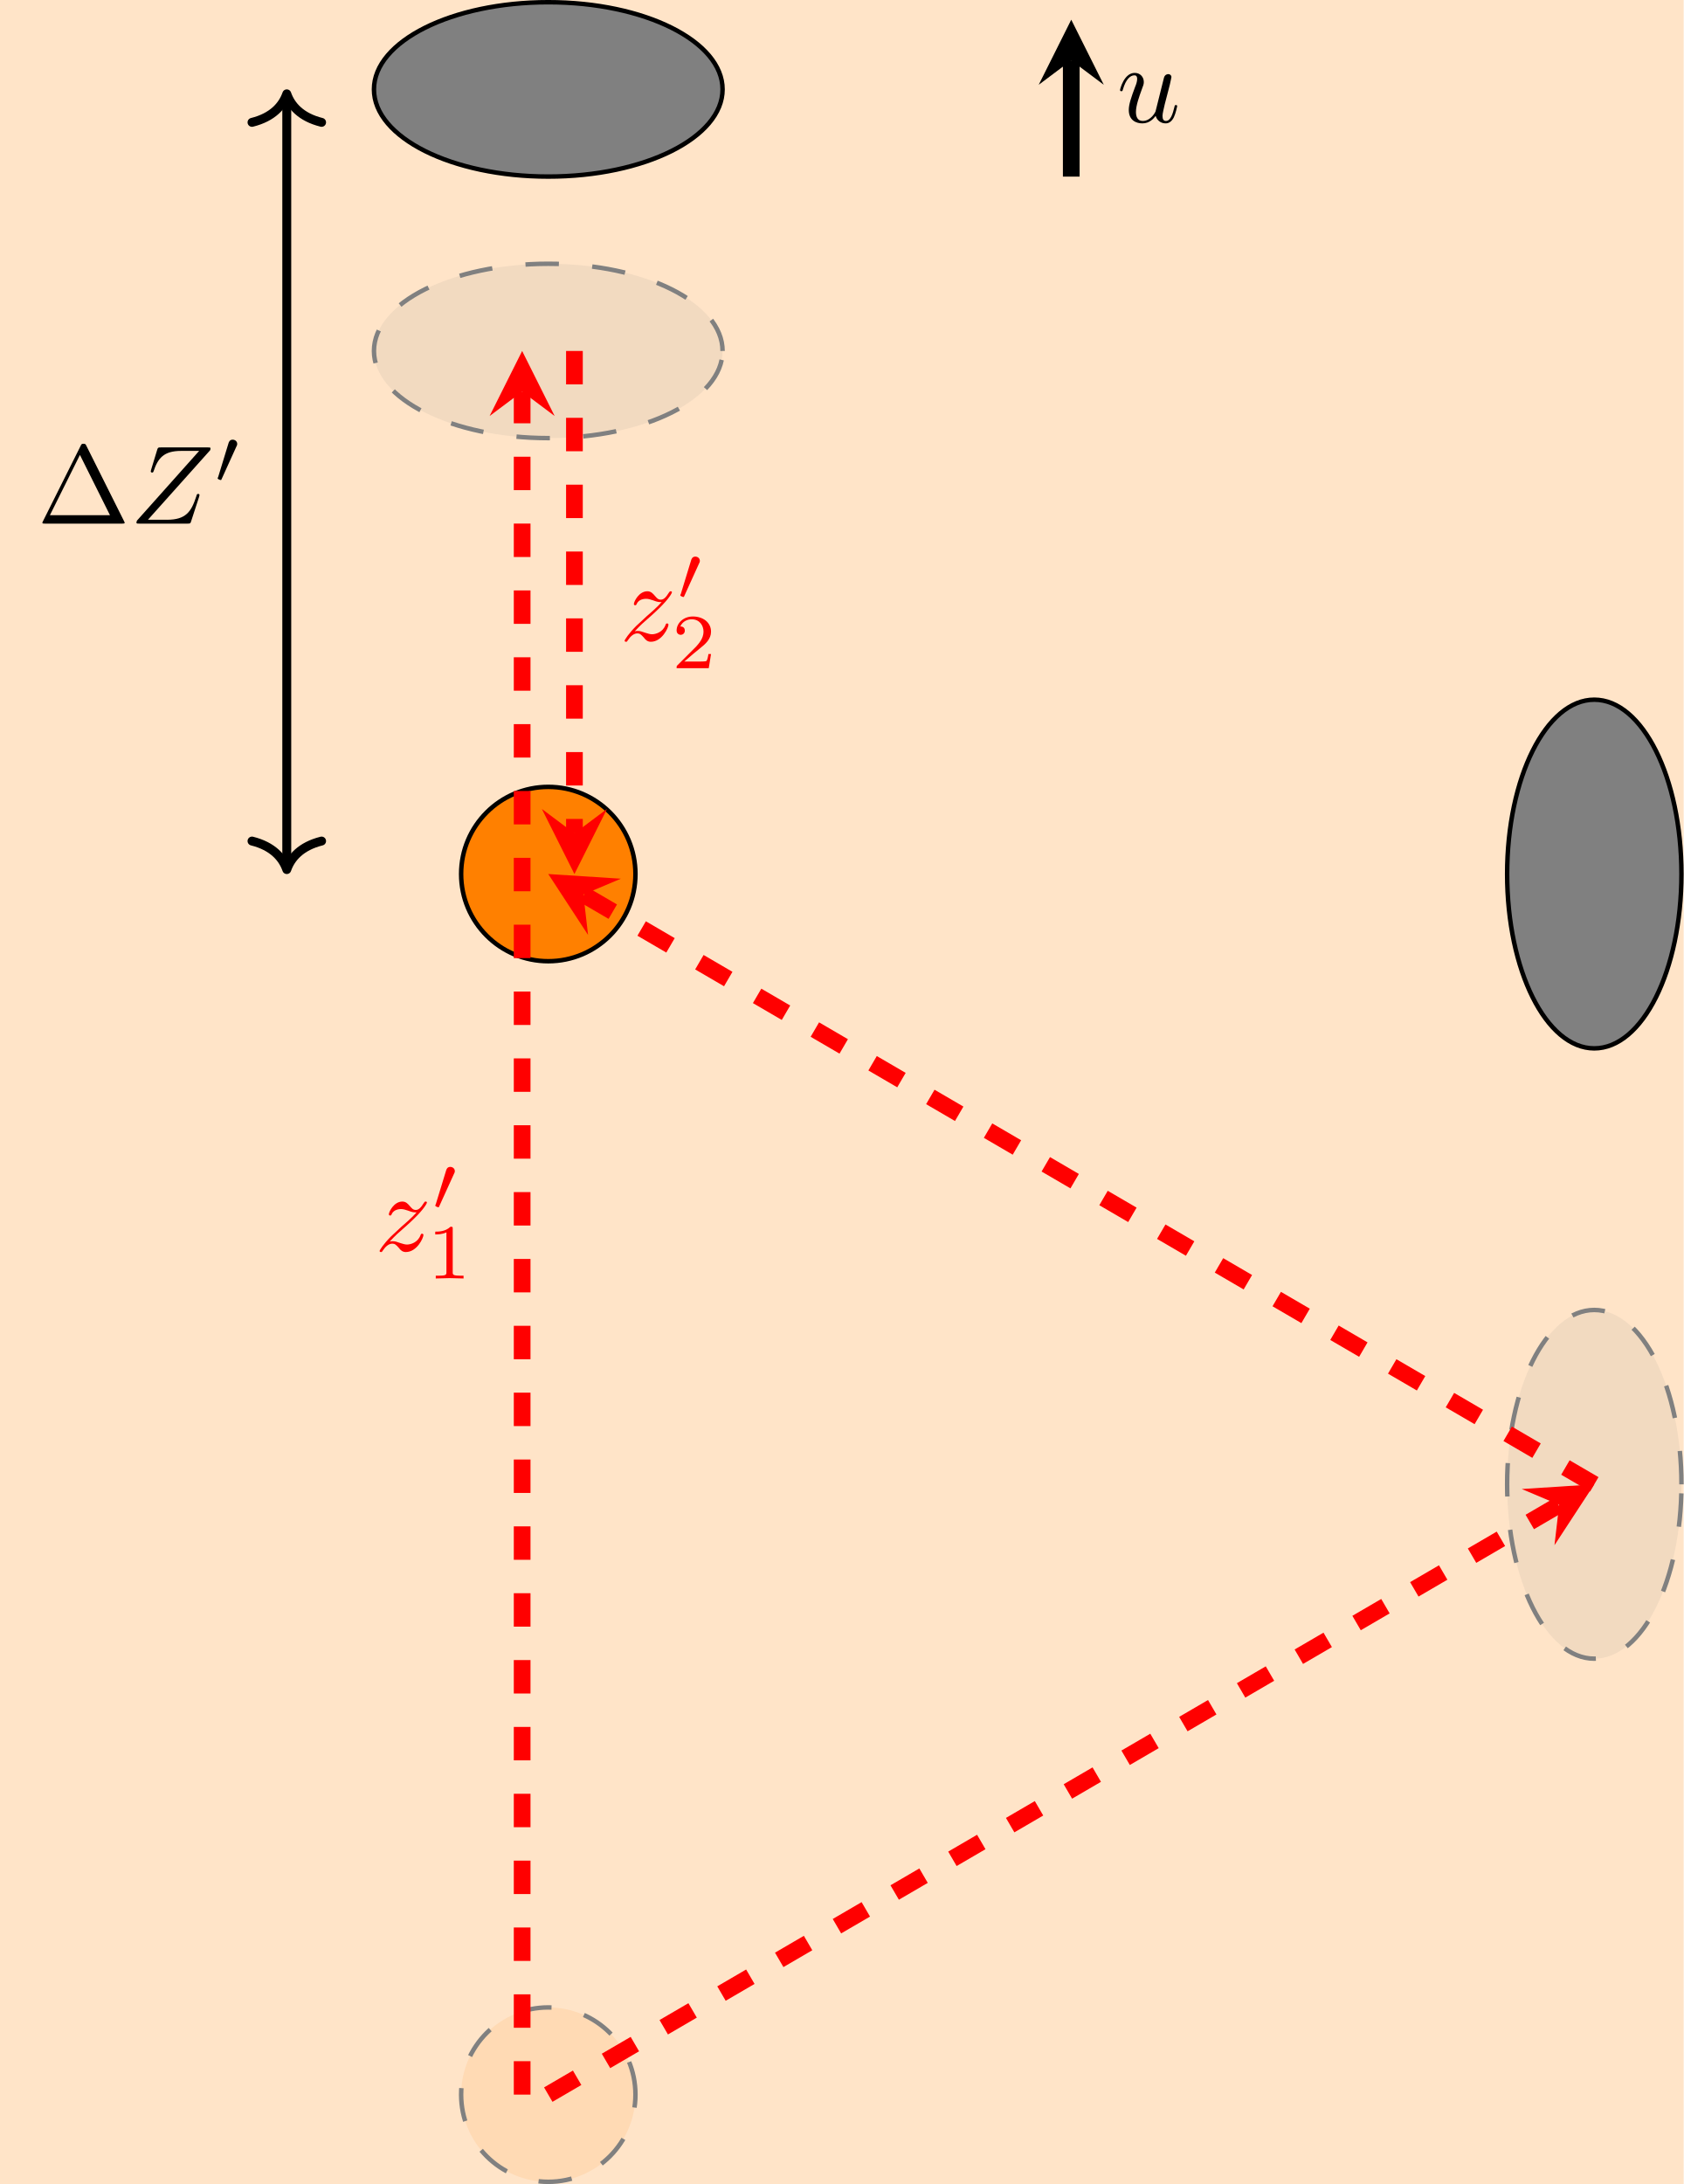
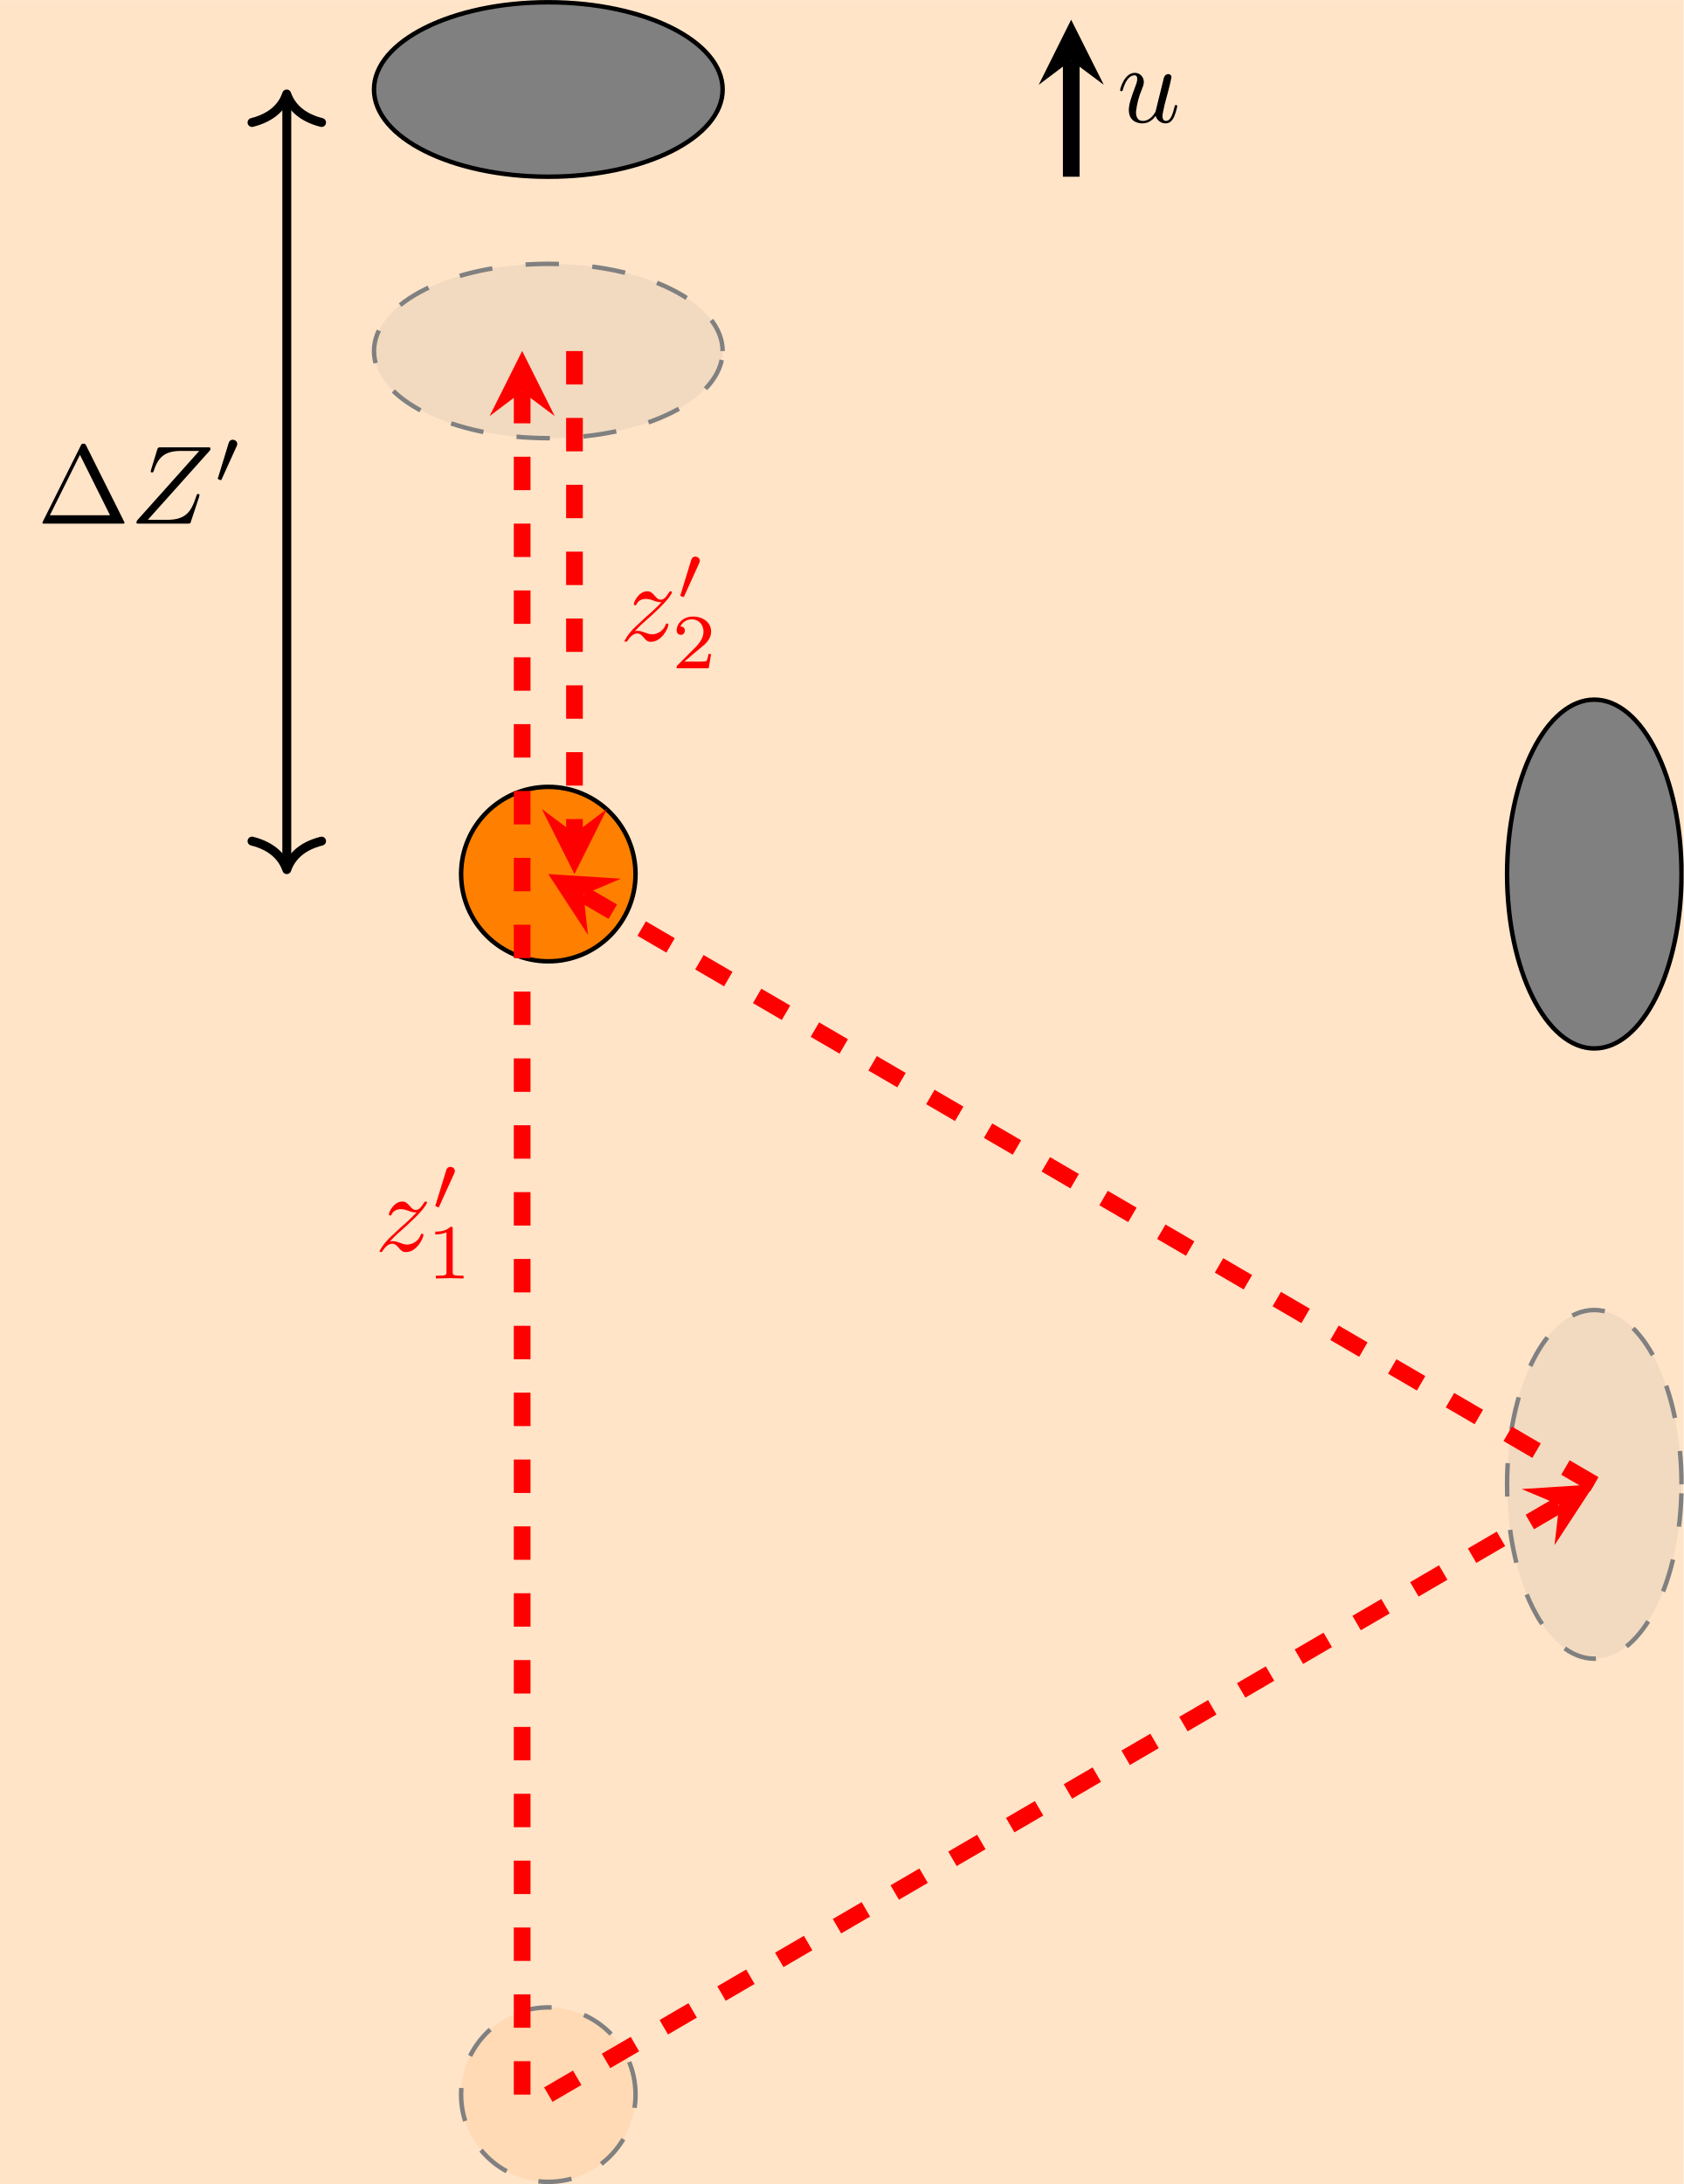
- <svg xmlns="http://www.w3.org/2000/svg" xmlns:xlink="http://www.w3.org/1999/xlink" width="150.581pt" height="195.294pt" viewBox="0 0 150.581 195.294" version="1.1">
+ <svg xmlns="http://www.w3.org/2000/svg" xmlns:xlink="http://www.w3.org/1999/xlink" width="200.77" height="260.39" viewBox="0 0 150.58 195.29">
  <defs>
-     <g>
-       <symbol overflow="visible" id="glyph0-0">
-         <path style="stroke:none;" d="" />
-       </symbol>
-       <symbol overflow="visible" id="glyph0-1">
-         <path style="stroke:none;" d="M 1.328 -0.828 C 1.859 -1.406 2.156 -1.656 2.516 -1.969 C 2.516 -1.969 3.125 -2.5 3.484 -2.859 C 4.438 -3.781 4.656 -4.266 4.656 -4.312 C 4.656 -4.406 4.562 -4.406 4.547 -4.406 C 4.469 -4.406 4.453 -4.391 4.391 -4.297 C 4.094 -3.812 3.891 -3.656 3.656 -3.656 C 3.406 -3.656 3.297 -3.812 3.141 -3.984 C 2.953 -4.203 2.781 -4.406 2.453 -4.406 C 1.703 -4.406 1.25 -3.484 1.25 -3.266 C 1.25 -3.219 1.281 -3.156 1.359 -3.156 C 1.453 -3.156 1.469 -3.203 1.5 -3.266 C 1.688 -3.734 2.266 -3.734 2.344 -3.734 C 2.547 -3.734 2.734 -3.672 2.969 -3.594 C 3.375 -3.438 3.484 -3.438 3.734 -3.438 C 3.375 -3.016 2.547 -2.297 2.359 -2.141 L 1.453 -1.297 C 0.781 -0.625 0.422 -0.062 0.422 0.016 C 0.422 0.109 0.531 0.109 0.547 0.109 C 0.625 0.109 0.641 0.094 0.703 -0.016 C 0.938 -0.375 1.234 -0.641 1.562 -0.641 C 1.781 -0.641 1.891 -0.547 2.141 -0.266 C 2.297 -0.047 2.484 0.109 2.766 0.109 C 3.766 0.109 4.344 -1.156 4.344 -1.422 C 4.344 -1.469 4.297 -1.531 4.219 -1.531 C 4.125 -1.531 4.109 -1.469 4.078 -1.391 C 3.844 -0.75 3.203 -0.562 2.875 -0.562 C 2.688 -0.562 2.5 -0.625 2.297 -0.688 C 1.953 -0.812 1.797 -0.859 1.594 -0.859 C 1.578 -0.859 1.422 -0.859 1.328 -0.828 Z M 1.328 -0.828 " />
-       </symbol>
-       <symbol overflow="visible" id="glyph0-2">
-         <path style="stroke:none;" d="M 7.172 -6.562 C 7.188 -6.609 7.203 -6.656 7.203 -6.719 C 7.203 -6.812 7.156 -6.812 6.953 -6.812 L 2.75 -6.812 C 2.516 -6.812 2.5 -6.797 2.438 -6.609 L 1.891 -4.812 C 1.875 -4.766 1.859 -4.688 1.859 -4.672 C 1.859 -4.672 1.859 -4.562 1.984 -4.562 C 2.078 -4.562 2.094 -4.641 2.109 -4.672 C 2.5 -5.844 3.016 -6.5 4.562 -6.5 L 6.188 -6.5 L 0.625 -0.266 C 0.625 -0.266 0.578 -0.125 0.578 -0.094 C 0.578 0 0.641 0 0.828 0 L 5.156 0 C 5.406 0 5.406 -0.016 5.469 -0.203 L 6.188 -2.406 C 6.188 -2.438 6.219 -2.516 6.219 -2.547 C 6.219 -2.609 6.188 -2.656 6.094 -2.656 C 6 -2.656 5.984 -2.625 5.922 -2.406 C 5.484 -1.062 5 -0.344 3.312 -0.344 L 1.609 -0.344 Z M 7.172 -6.562 " />
-       </symbol>
-       <symbol overflow="visible" id="glyph0-3">
-         <path style="stroke:none;" d="M 3.484 -0.562 C 3.594 -0.156 3.953 0.109 4.375 0.109 C 4.719 0.109 4.953 -0.125 5.109 -0.438 C 5.281 -0.797 5.406 -1.406 5.406 -1.422 C 5.406 -1.531 5.328 -1.531 5.297 -1.531 C 5.188 -1.531 5.188 -1.484 5.156 -1.344 C 5.016 -0.781 4.828 -0.109 4.406 -0.109 C 4.203 -0.109 4.094 -0.234 4.094 -0.562 C 4.094 -0.781 4.219 -1.25 4.297 -1.609 L 4.578 -2.688 C 4.609 -2.828 4.703 -3.203 4.75 -3.359 C 4.797 -3.594 4.891 -3.969 4.891 -4.031 C 4.891 -4.203 4.75 -4.297 4.609 -4.297 C 4.562 -4.297 4.297 -4.281 4.219 -3.953 C 4.031 -3.219 3.594 -1.469 3.469 -0.953 C 3.453 -0.906 3.062 -0.109 2.328 -0.109 C 1.812 -0.109 1.719 -0.562 1.719 -0.922 C 1.719 -1.484 2 -2.266 2.25 -2.953 C 2.375 -3.266 2.422 -3.406 2.422 -3.594 C 2.422 -4.031 2.109 -4.406 1.609 -4.406 C 0.656 -4.406 0.297 -2.953 0.297 -2.875 C 0.297 -2.766 0.391 -2.766 0.406 -2.766 C 0.516 -2.766 0.516 -2.797 0.562 -2.953 C 0.812 -3.812 1.203 -4.188 1.578 -4.188 C 1.672 -4.188 1.828 -4.172 1.828 -3.859 C 1.828 -3.625 1.719 -3.328 1.656 -3.188 C 1.281 -2.188 1.078 -1.578 1.078 -1.094 C 1.078 -0.141 1.766 0.109 2.297 0.109 C 2.953 0.109 3.312 -0.344 3.484 -0.562 Z M 3.484 -0.562 " />
-       </symbol>
-       <symbol overflow="visible" id="glyph1-0">
-         <path style="stroke:none;" d="" />
-       </symbol>
-       <symbol overflow="visible" id="glyph1-1">
-         <path style="stroke:none;" d="M 2.016 -3.297 C 2.078 -3.406 2.078 -3.469 2.078 -3.516 C 2.078 -3.734 1.891 -3.891 1.672 -3.891 C 1.406 -3.891 1.328 -3.672 1.297 -3.562 L 0.375 -0.547 C 0.359 -0.531 0.328 -0.453 0.328 -0.438 C 0.328 -0.359 0.547 -0.281 0.609 -0.281 C 0.656 -0.281 0.656 -0.297 0.703 -0.406 Z M 2.016 -3.297 " />
-       </symbol>
-       <symbol overflow="visible" id="glyph2-0">
-         <path style="stroke:none;" d="" />
-       </symbol>
-       <symbol overflow="visible" id="glyph2-1">
-         <path style="stroke:none;" d="M 2.328 -4.438 C 2.328 -4.625 2.328 -4.625 2.125 -4.625 C 1.672 -4.188 1.047 -4.188 0.766 -4.188 L 0.766 -3.938 C 0.922 -3.938 1.391 -3.938 1.766 -4.125 L 1.766 -0.578 C 1.766 -0.344 1.766 -0.25 1.078 -0.25 L 0.812 -0.25 L 0.812 0 C 0.938 0 1.797 -0.031 2.047 -0.031 C 2.266 -0.031 3.141 0 3.297 0 L 3.297 -0.25 L 3.031 -0.25 C 2.328 -0.25 2.328 -0.344 2.328 -0.578 Z M 2.328 -4.438 " />
-       </symbol>
-       <symbol overflow="visible" id="glyph2-2">
-         <path style="stroke:none;" d="M 3.516 -1.266 L 3.281 -1.266 C 3.266 -1.109 3.188 -0.703 3.094 -0.641 C 3.047 -0.594 2.516 -0.594 2.406 -0.594 L 1.125 -0.594 C 1.859 -1.234 2.109 -1.438 2.516 -1.766 C 3.031 -2.172 3.516 -2.609 3.516 -3.266 C 3.516 -4.109 2.781 -4.625 1.891 -4.625 C 1.031 -4.625 0.438 -4.016 0.438 -3.375 C 0.438 -3.031 0.734 -2.984 0.812 -2.984 C 0.969 -2.984 1.172 -3.109 1.172 -3.359 C 1.172 -3.484 1.125 -3.734 0.766 -3.734 C 0.984 -4.219 1.453 -4.375 1.781 -4.375 C 2.484 -4.375 2.844 -3.828 2.844 -3.266 C 2.844 -2.656 2.406 -2.188 2.188 -1.938 L 0.516 -0.266 C 0.438 -0.203 0.438 -0.188 0.438 0 L 3.312 0 Z M 3.516 -1.266 " />
-       </symbol>
-       <symbol overflow="visible" id="glyph3-0">
-         <path style="stroke:none;" d="" />
-       </symbol>
-       <symbol overflow="visible" id="glyph3-1">
-         <path style="stroke:none;" d="M 4.406 -6.953 C 4.344 -7.094 4.312 -7.141 4.141 -7.141 C 3.984 -7.141 3.953 -7.094 3.891 -6.953 L 0.516 -0.203 C 0.469 -0.109 0.469 -0.094 0.469 -0.078 C 0.469 0 0.531 0 0.688 0 L 7.609 0 C 7.766 0 7.828 0 7.828 -0.078 C 7.828 -0.094 7.828 -0.109 7.781 -0.203 Z M 3.828 -6.141 L 6.516 -0.75 L 1.141 -0.75 Z M 3.828 -6.141 " />
-       </symbol>
-     </g>
-     <clipPath id="clip1">
-       <path d="M 0 0 L 150.582 0 L 150.582 195.293 L 0 195.293 Z M 0 0 " />
+     <clipPath id="a">
+       <path d="M0 0h150.58v195.3H0Zm0 0" />
    </clipPath>
-     <clipPath id="clip2">
-       <path d="M 134 62 L 150.582 62 L 150.582 94 L 134 94 Z M 134 62 " />
+     <clipPath id="b">
+       <path d="M134 62h16.58v32H134Zm0 0" />
    </clipPath>
-     <clipPath id="clip3">
-       <path d="M 129 56 L 150.582 56 L 150.582 100 L 129 100 Z M 129 56 " />
+     <clipPath id="c">
+       <path d="M129 56h21.58v44H129Zm0 0" />
    </clipPath>
-     <clipPath id="clip4">
-       <path d="M 41 179 L 57 179 L 57 195.293 L 41 195.293 Z M 41 179 " />
+     <clipPath id="d">
+       <path d="M41 179h16v16.3H41Zm0 0" />
    </clipPath>
-     <clipPath id="clip5">
-       <path d="M 35 173 L 63 173 L 63 195.293 L 35 195.293 Z M 35 173 " />
+     <clipPath id="e">
+       <path d="M35 173h28v22.3H35Zm0 0" />
    </clipPath>
-     <clipPath id="clip6">
-       <path d="M 134 117 L 150.582 117 L 150.582 149 L 134 149 Z M 134 117 " />
+     <clipPath id="f">
+       <path d="M134 117h16.58v32H134Zm0 0" />
    </clipPath>
-     <clipPath id="clip7">
-       <path d="M 129 111 L 150.582 111 L 150.582 154 L 129 154 Z M 129 111 " />
+     <clipPath id="g">
+       <path d="M129 111h21.58v43H129Zm0 0" />
    </clipPath>
-     <clipPath id="clip8">
-       <path d="M 27 113 L 150.582 113 L 150.582 195.293 L 27 195.293 Z M 27 113 " />
+     <clipPath id="l">
+       <path d="M27 113h123.58v82.3H27Zm0 0" />
    </clipPath>
-     <clipPath id="clip9">
-       <path d="M 31 58 L 150.582 58 L 150.582 154 L 31 154 Z M 31 58 " />
+     <clipPath id="m">
+       <path d="M31 58h119.58v96H31Zm0 0" />
    </clipPath>
+     <symbol id="h" overflow="visible">
+       <path d="M1.33-.83c.53-.58.83-.83 1.19-1.14 0 0 .6-.53.96-.89.96-.92 1.18-1.4 1.18-1.45 0-.1-.1-.1-.11-.1-.08 0-.1.02-.16.11-.3.49-.5.64-.73.64-.25 0-.36-.15-.52-.32-.19-.22-.36-.43-.69-.43-.75 0-1.2.93-1.2 1.14q0 .1.1.11c.1 0 .12-.04.15-.1.19-.47.77-.47.84-.47q.3.01.63.14c.4.15.51.15.76.15a16 16 0 0 1-1.37 1.3l-.9.84A5 5 0 0 0 .41.02C.42.1.53.1.55.1Q.64.13.7-.02c.24-.35.53-.62.86-.62.22 0 .33.1.58.37.16.22.34.38.63.38 1 0 1.57-1.27 1.57-1.53q0-.1-.12-.11c-.1 0-.11.06-.14.14-.24.64-.88.83-1.2.83Q2.59-.57 2.3-.7c-.35-.12-.5-.17-.7-.17-.02 0-.18 0-.27.03m0 0" style="stroke:none" />
+     </symbol>
+     <symbol id="o" overflow="visible">
+       <path d="M7.17-6.56q.03-.07.03-.16c0-.1-.04-.1-.25-.1h-4.2c-.23 0-.25.02-.31.21l-.55 1.8-.03.14s0 .1.12.1c.1 0 .11-.07.13-.1C2.5-5.84 3-6.5 4.56-6.5H6.2L.63-.27l-.05.18c0 .09.06.09.25.09h4.33c.25 0 .25-.02.3-.2l.73-2.2.03-.15q.01-.1-.13-.1c-.09 0-.1.02-.17.24C5.48-1.06 5-.34 3.32-.34H1.6Zm0 0" style="stroke:none" />
+     </symbol>
+     <symbol id="p" overflow="visible">
+       <path d="M3.48-.56c.11.4.47.67.9.67.34 0 .57-.23.73-.55a5 5 0 0 0 .3-.98c0-.11-.08-.11-.11-.11-.11 0-.11.05-.14.19-.14.56-.33 1.23-.75 1.23-.2 0-.32-.12-.32-.45 0-.22.13-.69.2-1.05l.29-1.08.17-.67c.05-.23.14-.6.14-.67 0-.17-.14-.27-.28-.27-.05 0-.31.02-.4.35l-.74 3c-.02.04-.4.84-1.14.84-.52 0-.61-.45-.61-.81a7 7 0 0 1 .53-2.03c.13-.32.17-.46.17-.64a.8.8 0 0 0-.81-.82C.66-4.4.3-2.95.3-2.87c0 .1.1.1.1.1.12 0 .12-.03.16-.18.25-.86.64-1.24 1.02-1.24.1 0 .25.02.25.33 0 .23-.11.53-.17.67-.38 1-.58 1.61-.58 2.1 0 .95.69 1.2 1.22 1.2.65 0 1.01-.45 1.18-.67m0 0" style="stroke:none" />
+     </symbol>
+     <symbol id="i" overflow="visible">
+       <path d="M2.02-3.3q.07-.15.06-.22c0-.21-.19-.37-.4-.37-.27 0-.35.22-.38.33L.38-.55l-.05.11c0 .08.22.16.28.16.05 0 .05-.02.1-.13Zm0 0" style="stroke:none" />
+     </symbol>
+     <symbol id="j" overflow="visible">
+       <path d="M2.33-4.44c0-.18 0-.18-.2-.18-.46.43-1.08.43-1.36.43v.25c.15 0 .62 0 1-.19v3.55c0 .24 0 .33-.7.33H.82V0l1.24-.03L3.3 0v-.25h-.27c-.7 0-.7-.1-.7-.33Zm0 0" style="stroke:none" />
+     </symbol>
+     <symbol id="k" overflow="visible">
+       <path d="M3.52-1.27h-.24c-.01.16-.1.57-.19.63-.04.05-.57.05-.68.05H1.13c.73-.64.98-.85 1.39-1.18.51-.4 1-.84 1-1.5 0-.84-.74-1.35-1.63-1.35-.86 0-1.45.6-1.45 1.25 0 .34.3.39.37.39.16 0 .36-.13.36-.38 0-.12-.04-.37-.4-.37a1.1 1.1 0 0 1 1.01-.64c.7 0 1.06.54 1.06 1.1 0 .61-.43 1.08-.65 1.33L.52-.27C.44-.2.44-.19.44 0H3.3Zm0 0" style="stroke:none" />
+     </symbol>
+     <symbol id="n" overflow="visible">
+       <path d="M4.4-6.95c-.06-.14-.09-.2-.26-.2-.16 0-.19.06-.25.2L.52-.2l-.05.12c0 .08.06.08.22.08H7.6c.16 0 .22 0 .22-.08q.01 0-.05-.12Zm-.57.8 2.69 5.4H1.14Zm0 0" style="stroke:none" />
+     </symbol>
  </defs>
-   <g id="surface1">
-     <g clip-path="url(#clip1)" clip-rule="nonzero">
-       <path style=" stroke:none;fill-rule:nonzero;fill:rgb(100%,89.412%,78.432%);fill-opacity:1;" d="M 0 195.293 L 150.582 195.293 L 150.582 0 L 0 0 Z M 0 195.293 " />
-     </g>
-     <path style="fill-rule:nonzero;fill:rgb(100%,50%,0%);fill-opacity:1;stroke-width:0.399;stroke-linecap:butt;stroke-linejoin:miter;stroke:rgb(0%,0%,0%);stroke-opacity:1;stroke-miterlimit:10;" d="M 7.796 0.001 C 7.796 4.305 4.304 7.794 -0.001 7.794 C -4.306 7.794 -7.794 4.305 -7.794 0.001 C -7.794 -4.304 -4.306 -7.796 -0.001 -7.796 C 4.304 -7.796 7.796 -4.304 7.796 0.001 Z M 7.796 0.001 " transform="matrix(1,0,0,-1,49.036,78.157)" />
-     <g clip-path="url(#clip2)" clip-rule="nonzero">
-       <path style=" stroke:none;fill-rule:nonzero;fill:rgb(50%,50%,50%);fill-opacity:1;" d="M 150.383 78.156 C 150.383 69.547 146.895 62.566 142.586 62.566 C 138.281 62.566 134.793 69.547 134.793 78.156 C 134.793 86.77 138.281 93.746 142.586 93.746 C 146.895 93.746 150.383 86.77 150.383 78.156 Z M 150.383 78.156 " />
-     </g>
-     <g clip-path="url(#clip3)" clip-rule="nonzero">
-       <path style="fill:none;stroke-width:0.399;stroke-linecap:butt;stroke-linejoin:miter;stroke:rgb(0%,0%,0%);stroke-opacity:1;stroke-miterlimit:10;" d="M 101.347 0.001 C 101.347 8.61 97.859 15.591 93.55 15.591 C 89.245 15.591 85.757 8.61 85.757 0.001 C 85.757 -8.613 89.245 -15.589 93.55 -15.589 C 97.859 -15.589 101.347 -8.613 101.347 0.001 Z M 101.347 0.001 " transform="matrix(1,0,0,-1,49.036,78.157)" />
-     </g>
-     <path style="fill-rule:nonzero;fill:rgb(50%,50%,50%);fill-opacity:1;stroke-width:0.399;stroke-linecap:butt;stroke-linejoin:miter;stroke:rgb(0%,0%,0%);stroke-opacity:1;stroke-miterlimit:10;" d="M 15.589 70.165 C 15.589 74.469 8.612 77.958 -0.001 77.958 C -8.61 77.958 -15.591 74.469 -15.591 70.165 C -15.591 65.86 -8.61 62.368 -0.001 62.368 C 8.612 62.368 15.589 65.86 15.589 70.165 Z M 15.589 70.165 " transform="matrix(1,0,0,-1,49.036,78.157)" />
-     <g clip-path="url(#clip4)" clip-rule="nonzero">
-       <path style=" stroke:none;fill-rule:nonzero;fill:rgb(100%,50%,0%);fill-opacity:0.1;" d="M 56.832 187.301 C 56.832 182.996 53.34 179.504 49.035 179.504 C 44.73 179.504 41.242 182.996 41.242 187.301 C 41.242 191.605 44.73 195.098 49.035 195.098 C 53.34 195.098 56.832 191.605 56.832 187.301 Z M 56.832 187.301 " />
-     </g>
-     <g clip-path="url(#clip5)" clip-rule="nonzero">
-       <path style="fill:none;stroke-width:0.399;stroke-linecap:butt;stroke-linejoin:miter;stroke:rgb(50%,50%,50%);stroke-opacity:1;stroke-dasharray:2.989,2.989;stroke-miterlimit:10;" d="M 7.796 -109.144 C 7.796 -104.839 4.304 -101.347 -0.001 -101.347 C -4.306 -101.347 -7.794 -104.839 -7.794 -109.144 C -7.794 -113.448 -4.306 -116.941 -0.001 -116.941 C 4.304 -116.941 7.796 -113.448 7.796 -109.144 Z M 7.796 -109.144 " transform="matrix(1,0,0,-1,49.036,78.157)" />
-     </g>
-     <g clip-path="url(#clip6)" clip-rule="nonzero">
-       <path style=" stroke:none;fill-rule:nonzero;fill:rgb(50%,50%,50%);fill-opacity:0.1;" d="M 150.383 132.73 C 150.383 124.117 146.895 117.137 142.586 117.137 C 138.281 117.137 134.793 124.117 134.793 132.73 C 134.793 141.34 138.281 148.32 142.586 148.32 C 146.895 148.32 150.383 141.34 150.383 132.73 Z M 150.383 132.73 " />
-     </g>
-     <g clip-path="url(#clip7)" clip-rule="nonzero">
-       <path style="fill:none;stroke-width:0.399;stroke-linecap:butt;stroke-linejoin:miter;stroke:rgb(50%,50%,50%);stroke-opacity:1;stroke-dasharray:2.989,2.989;stroke-miterlimit:10;" d="M 101.347 -54.573 C 101.347 -45.96 97.859 -38.98 93.55 -38.98 C 89.245 -38.98 85.757 -45.96 85.757 -54.573 C 85.757 -63.183 89.245 -70.163 93.55 -70.163 C 97.859 -70.163 101.347 -63.183 101.347 -54.573 Z M 101.347 -54.573 " transform="matrix(1,0,0,-1,49.036,78.157)" />
-     </g>
-     <path style="fill-rule:nonzero;fill:rgb(50%,50%,50%);fill-opacity:0.1;stroke-width:0.399;stroke-linecap:butt;stroke-linejoin:miter;stroke:rgb(50%,50%,50%);stroke-opacity:1;stroke-dasharray:2.989,2.989;stroke-miterlimit:10;" d="M 15.589 46.774 C 15.589 51.083 8.612 54.571 -0.001 54.571 C -8.61 54.571 -15.591 51.083 -15.591 46.774 C -15.591 42.469 -8.61 38.981 -0.001 38.981 C 8.612 38.981 15.589 42.469 15.589 46.774 Z M 15.589 46.774 " transform="matrix(1,0,0,-1,49.036,78.157)" />
-     <path style="fill:none;stroke-width:1.494;stroke-linecap:butt;stroke-linejoin:miter;stroke:rgb(100%,0%,0%);stroke-opacity:1;stroke-dasharray:2.989,2.989;stroke-miterlimit:10;" d="M -2.337 -109.144 L -2.337 43.137 " transform="matrix(1,0,0,-1,49.036,78.157)" />
-     <path style=" stroke:none;fill-rule:nonzero;fill:rgb(100%,0%,0%);fill-opacity:1;" d="M 46.699 31.383 L 43.789 37.199 L 46.699 35.02 L 49.605 37.199 " />
-     <g style="fill:rgb(100%,0%,0%);fill-opacity:1;">
-       <use xlink:href="#glyph0-1" x="33.528" y="111.849" />
-     </g>
-     <g style="fill:rgb(100%,0%,0%);fill-opacity:1;">
-       <use xlink:href="#glyph1-1" x="38.599" y="108.234" />
-     </g>
-     <g style="fill:rgb(100%,0%,0%);fill-opacity:1;">
-       <use xlink:href="#glyph2-1" x="38.161" y="114.322" />
-     </g>
-     <path style="fill:none;stroke-width:1.494;stroke-linecap:butt;stroke-linejoin:miter;stroke:rgb(100%,0%,0%);stroke-opacity:1;stroke-dasharray:2.989,2.989;stroke-miterlimit:10;" d="M 2.339 46.774 L 2.339 3.637 " transform="matrix(1,0,0,-1,49.036,78.157)" />
-     <path style=" stroke:none;fill-rule:nonzero;fill:rgb(100%,0%,0%);fill-opacity:1;" d="M 51.375 78.156 L 54.285 72.34 L 51.375 74.52 L 48.465 72.34 " />
-     <g style="fill:rgb(100%,0%,0%);fill-opacity:1;">
-       <use xlink:href="#glyph0-1" x="55.442" y="57.278" />
-     </g>
-     <g style="fill:rgb(100%,0%,0%);fill-opacity:1;">
-       <use xlink:href="#glyph1-1" x="60.514" y="53.663" />
-     </g>
-     <g style="fill:rgb(100%,0%,0%);fill-opacity:1;">
-       <use xlink:href="#glyph2-2" x="60.076" y="59.751" />
-     </g>
-     <g clip-path="url(#clip8)" clip-rule="nonzero">
-       <path style="fill:none;stroke-width:1.494;stroke-linecap:butt;stroke-linejoin:miter;stroke:rgb(100%,0%,0%);stroke-opacity:1;stroke-dasharray:2.989,2.989;stroke-miterlimit:10;" d="M -0.001 -109.144 L 90.409 -56.406 " transform="matrix(1,0,0,-1,49.036,78.157)" />
-     </g>
-     <path style=" stroke:none;fill-rule:nonzero;fill:rgb(100%,0%,0%);fill-opacity:1;" d="M 142.586 132.73 L 136.098 133.148 L 139.445 134.562 L 139.027 138.172 " />
-     <g clip-path="url(#clip9)" clip-rule="nonzero">
-       <path style="fill:none;stroke-width:1.494;stroke-linecap:butt;stroke-linejoin:miter;stroke:rgb(100%,0%,0%);stroke-opacity:1;stroke-dasharray:2.989,2.989;stroke-miterlimit:10;" d="M 93.55 -54.573 L 3.14 -1.831 " transform="matrix(1,0,0,-1,49.036,78.157)" />
-     </g>
-     <path style=" stroke:none;fill-rule:nonzero;fill:rgb(100%,0%,0%);fill-opacity:1;" d="M 49.035 78.156 L 52.594 83.602 L 52.176 79.988 L 55.527 78.574 " />
-     <path style="fill:none;stroke-width:0.797;stroke-linecap:butt;stroke-linejoin:miter;stroke:rgb(0%,0%,0%);stroke-opacity:1;stroke-miterlimit:10;" d="M -23.388 0.798 L -23.388 69.368 " transform="matrix(1,0,0,-1,49.036,78.157)" />
-     <path style="fill:none;stroke-width:0.797;stroke-linecap:round;stroke-linejoin:round;stroke:rgb(0%,0%,0%);stroke-opacity:1;stroke-miterlimit:10;" d="M -2.551 3.112 C -2.083 1.245 -1.048 0.362 -0.001 -0.001 C -1.048 -0.365 -2.083 -1.244 -2.551 -3.111 " transform="matrix(0,1,1,0,25.64977,77.7585)" />
-     <path style="fill:none;stroke-width:0.797;stroke-linecap:round;stroke-linejoin:round;stroke:rgb(0%,0%,0%);stroke-opacity:1;stroke-miterlimit:10;" d="M -2.549 3.111 C -2.085 1.244 -1.046 0.365 0.001 0.001 C -1.046 -0.362 -2.085 -1.245 -2.549 -3.112 " transform="matrix(0,-1,-1,0,25.64977,8.39192)" />
-     <g style="fill:rgb(0%,0%,0%);fill-opacity:1;">
-       <use xlink:href="#glyph3-1" x="3.321" y="46.821" />
-     </g>
-     <g style="fill:rgb(0%,0%,0%);fill-opacity:1;">
-       <use xlink:href="#glyph0-2" x="11.623" y="46.821" />
-     </g>
-     <g style="fill:rgb(0%,0%,0%);fill-opacity:1;">
-       <use xlink:href="#glyph1-1" x="19.136" y="43.206" />
-     </g>
-     <path style="fill:none;stroke-width:1.494;stroke-linecap:butt;stroke-linejoin:miter;stroke:rgb(0%,0%,0%);stroke-opacity:1;stroke-miterlimit:10;" d="M 46.773 62.364 L 46.773 72.759 " transform="matrix(1,0,0,-1,49.036,78.157)" />
-     <path style=" stroke:none;fill-rule:nonzero;fill:rgb(0%,0%,0%);fill-opacity:1;" d="M 95.809 1.762 L 92.898 7.582 L 95.809 5.398 L 98.719 7.582 " />
-     <g style="fill:rgb(0%,0%,0%);fill-opacity:1;">
-       <use xlink:href="#glyph0-3" x="99.876" y="10.924" />
-     </g>
+   <g clip-path="url(#a)">
+     <path d="M0 195.3h150.58V0H0Zm0 0" style="stroke:none;fill-rule:nonzero;fill:#ffe4c8;fill-opacity:1" />
  </g>
+   <path d="M7.8 0A7.8 7.8 0 1 1-7.8 0 7.8 7.8 0 0 1 7.8 0Zm0 0" style="fill-rule:nonzero;fill:#ff8000;fill-opacity:1;stroke-width:.399;stroke-linecap:butt;stroke-linejoin:miter;stroke:#000;stroke-opacity:1;stroke-miterlimit:10" transform="matrix(1 0 0 -1 49.04 78.16)" />
+   <g clip-path="url(#b)">
+     <path d="M150.38 78.16c0-8.61-3.49-15.6-7.8-15.6s-7.79 6.99-7.79 15.6 3.5 15.59 7.8 15.59 7.8-6.98 7.8-15.6m0 0" style="stroke:none;fill-rule:nonzero;fill:gray;fill-opacity:1" />
+   </g>
+   <g clip-path="url(#c)">
+     <path d="M101.35 0c0 8.61-3.5 15.6-7.8 15.6S85.75 8.6 85.75 0s3.5-15.59 7.8-15.59 7.8 6.98 7.8 15.6Zm0 0" style="fill:none;stroke-width:.399;stroke-linecap:butt;stroke-linejoin:miter;stroke:#000;stroke-opacity:1;stroke-miterlimit:10" transform="matrix(1 0 0 -1 49.04 78.16)" />
+   </g>
+   <path d="M15.59 70.16c0 4.31-6.98 7.8-15.6 7.8-8.6 0-15.58-3.49-15.58-7.8s6.98-7.8 15.59-7.8 15.59 3.5 15.59 7.8Zm0 0" style="fill-rule:nonzero;fill:gray;fill-opacity:1;stroke-width:.399;stroke-linecap:butt;stroke-linejoin:miter;stroke:#000;stroke-opacity:1;stroke-miterlimit:10" transform="matrix(1 0 0 -1 49.04 78.16)" />
+   <g clip-path="url(#d)">
+     <path d="M56.83 187.3a7.8 7.8 0 1 0-15.6 0 7.8 7.8 0 0 0 15.6 0m0 0" style="stroke:none;fill-rule:nonzero;fill:#ff8000;fill-opacity:.1" />
+   </g>
+   <g clip-path="url(#e)">
+     <path d="M7.8-109.14a7.8 7.8 0 1 1-15.6 0 7.8 7.8 0 0 1 15.6 0Zm0 0" style="fill:none;stroke-width:.399;stroke-linecap:butt;stroke-linejoin:miter;stroke:gray;stroke-opacity:1;stroke-dasharray:2.989,2.989;stroke-miterlimit:10" transform="matrix(1 0 0 -1 49.04 78.16)" />
+   </g>
+   <g clip-path="url(#f)">
+     <path d="M150.38 132.73c0-8.61-3.49-15.6-7.8-15.6s-7.79 6.99-7.79 15.6 3.5 15.59 7.8 15.59 7.8-6.98 7.8-15.59m0 0" style="stroke:none;fill-rule:nonzero;fill:gray;fill-opacity:.1" />
+   </g>
+   <g clip-path="url(#g)">
+     <path d="M101.35-54.57c0 8.61-3.5 15.59-7.8 15.59s-7.8-6.98-7.8-15.6c0-8.6 3.5-15.58 7.8-15.58s7.8 6.98 7.8 15.59Zm0 0" style="fill:none;stroke-width:.399;stroke-linecap:butt;stroke-linejoin:miter;stroke:gray;stroke-opacity:1;stroke-dasharray:2.989,2.989;stroke-miterlimit:10" transform="matrix(1 0 0 -1 49.04 78.16)" />
+   </g>
+   <path d="M15.59 46.77c0 4.31-6.98 7.8-15.6 7.8-8.6 0-15.58-3.49-15.58-7.8S-8.61 38.98 0 38.98s15.59 3.49 15.59 7.8Zm0 0" style="fill-rule:nonzero;fill:gray;fill-opacity:.1;stroke-width:.399;stroke-linecap:butt;stroke-linejoin:miter;stroke:gray;stroke-opacity:1;stroke-dasharray:2.989,2.989;stroke-miterlimit:10" transform="matrix(1 0 0 -1 49.04 78.16)" />
+   <path d="M-2.34-109.14V43.14" style="fill:none;stroke-width:1.494;stroke-linecap:butt;stroke-linejoin:miter;stroke:red;stroke-opacity:1;stroke-dasharray:2.989,2.989;stroke-miterlimit:10" transform="matrix(1 0 0 -1 49.04 78.16)" />
+   <path d="m46.7 31.38-2.91 5.82 2.9-2.18 2.92 2.18" style="stroke:none;fill-rule:nonzero;fill:red;fill-opacity:1" />
+   <use xlink:href="#h" x="33.53" y="111.85" style="fill:red;fill-opacity:1" />
+   <use xlink:href="#i" x="38.6" y="108.23" style="fill:red;fill-opacity:1" />
+   <use xlink:href="#j" x="38.16" y="114.32" style="fill:red;fill-opacity:1" />
+   <path d="M2.34 46.77V3.64" style="fill:none;stroke-width:1.494;stroke-linecap:butt;stroke-linejoin:miter;stroke:red;stroke-opacity:1;stroke-dasharray:2.989,2.989;stroke-miterlimit:10" transform="matrix(1 0 0 -1 49.04 78.16)" />
+   <path d="m51.38 78.16 2.9-5.82-2.9 2.18-2.92-2.18" style="stroke:none;fill-rule:nonzero;fill:red;fill-opacity:1" />
+   <use xlink:href="#h" x="55.44" y="57.28" style="fill:red;fill-opacity:1" />
+   <use xlink:href="#i" x="60.51" y="53.66" style="fill:red;fill-opacity:1" />
+   <use xlink:href="#k" x="60.08" y="59.75" style="fill:red;fill-opacity:1" />
+   <g clip-path="url(#l)">
+     <path d="m0-109.14 90.4 52.73" style="fill:none;stroke-width:1.494;stroke-linecap:butt;stroke-linejoin:miter;stroke:red;stroke-opacity:1;stroke-dasharray:2.989,2.989;stroke-miterlimit:10" transform="matrix(1 0 0 -1 49.04 78.16)" />
+   </g>
+   <path d="m142.59 132.73-6.5.42 3.36 1.41-.42 3.61" style="stroke:none;fill-rule:nonzero;fill:red;fill-opacity:1" />
+   <g clip-path="url(#m)">
+     <path d="M93.55-54.57 3.14-1.83" style="fill:none;stroke-width:1.494;stroke-linecap:butt;stroke-linejoin:miter;stroke:red;stroke-opacity:1;stroke-dasharray:2.989,2.989;stroke-miterlimit:10" transform="matrix(1 0 0 -1 49.04 78.16)" />
+   </g>
+   <path d="m49.04 78.16 3.55 5.44-.41-3.61 3.35-1.42" style="stroke:none;fill-rule:nonzero;fill:red;fill-opacity:1" />
+   <path d="M-23.39.8v68.57" style="fill:none;stroke-width:.797;stroke-linecap:butt;stroke-linejoin:miter;stroke:#000;stroke-opacity:1;stroke-miterlimit:10" transform="matrix(1 0 0 -1 49.04 78.16)" />
+   <path d="M-2.55 3.11C-2.08 1.24-1.05.36 0 0c-1.05-.36-2.08-1.24-2.55-3.11" style="fill:none;stroke-width:.797;stroke-linecap:round;stroke-linejoin:round;stroke:#000;stroke-opacity:1;stroke-miterlimit:10" transform="matrix(0 1 1 0 25.65 77.76)" />
+   <path d="M-2.55 3.11C-2.08 1.24-1.05.36 0 .01c-1.05-.37-2.08-1.25-2.55-3.12" style="fill:none;stroke-width:.797;stroke-linecap:round;stroke-linejoin:round;stroke:#000;stroke-opacity:1;stroke-miterlimit:10" transform="matrix(0 -1 -1 0 25.65 8.4)" />
+   <use xlink:href="#n" x="3.32" y="46.82" style="fill:#000;fill-opacity:1" />
+   <use xlink:href="#o" x="11.62" y="46.82" style="fill:#000;fill-opacity:1" />
+   <use xlink:href="#i" x="19.14" y="43.21" style="fill:#000;fill-opacity:1" />
+   <path d="M46.77 62.36v10.4" style="fill:none;stroke-width:1.494;stroke-linecap:butt;stroke-linejoin:miter;stroke:#000;stroke-opacity:1;stroke-miterlimit:10" transform="matrix(1 0 0 -1 49.04 78.16)" />
+   <path d="m95.8 1.76-2.9 5.82 2.9-2.18 2.92 2.18" style="stroke:none;fill-rule:nonzero;fill:#000;fill-opacity:1" />
+   <use xlink:href="#p" x="99.88" y="10.92" style="fill:#000;fill-opacity:1" />
</svg>
